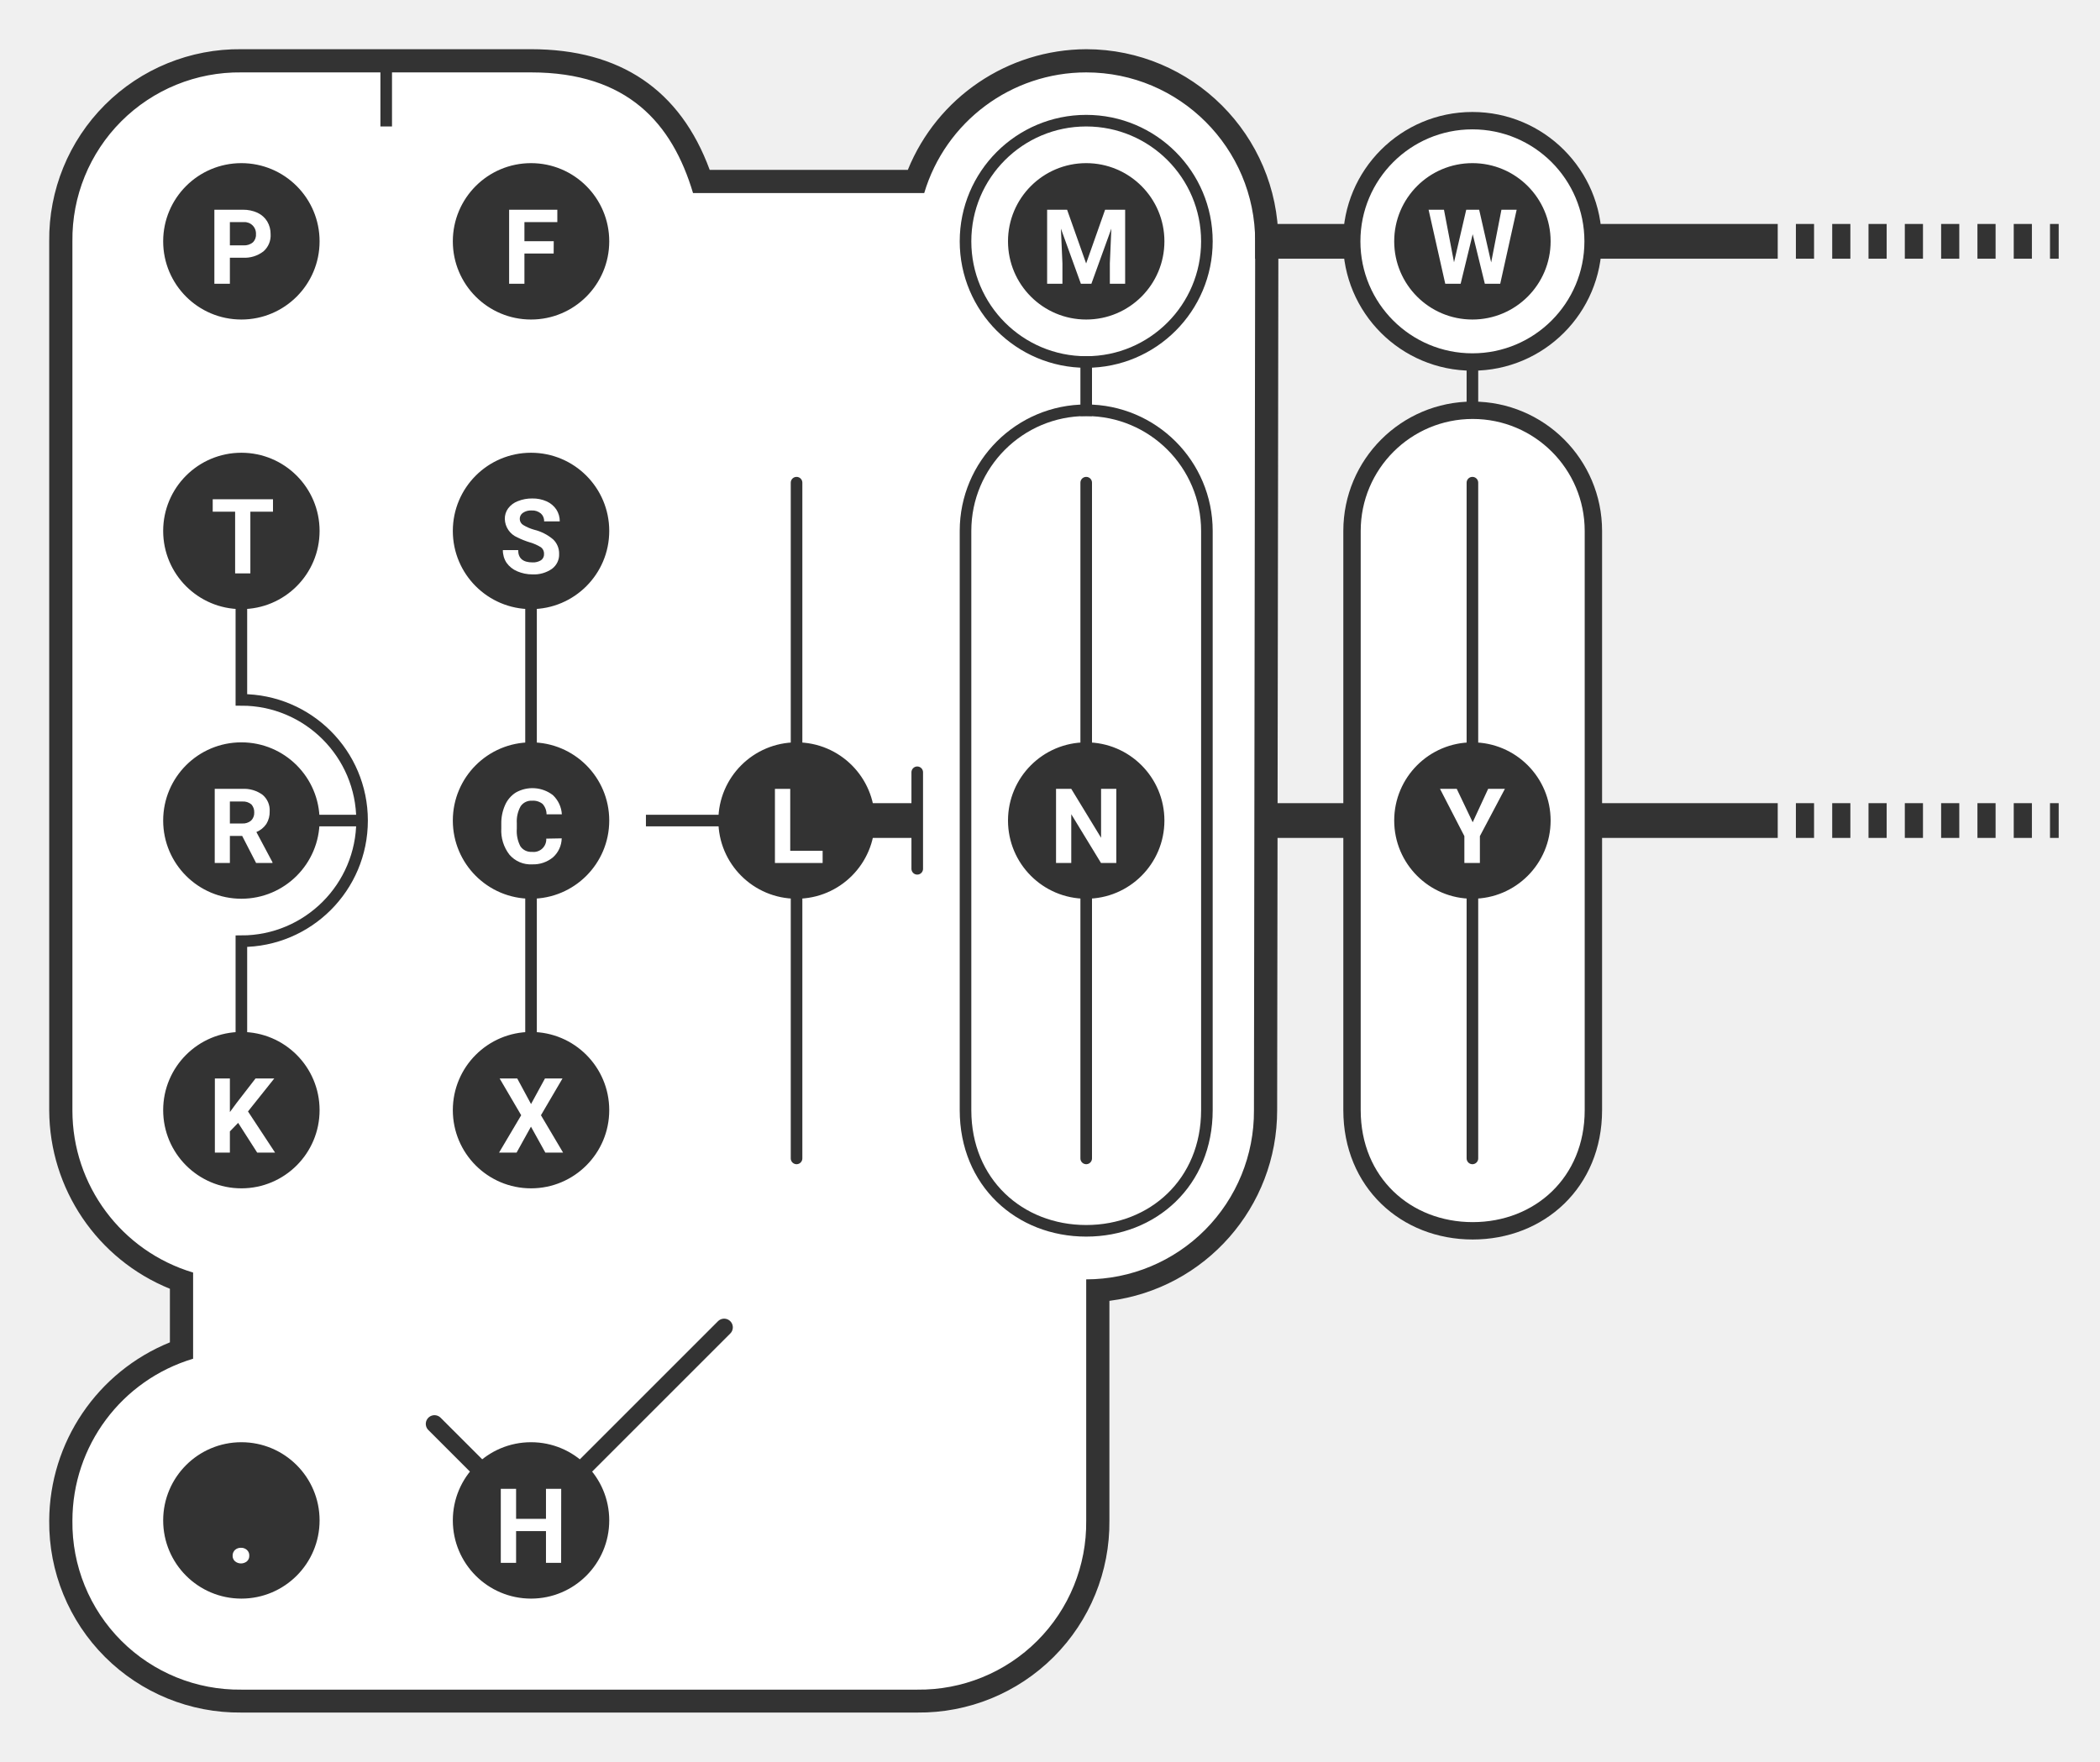
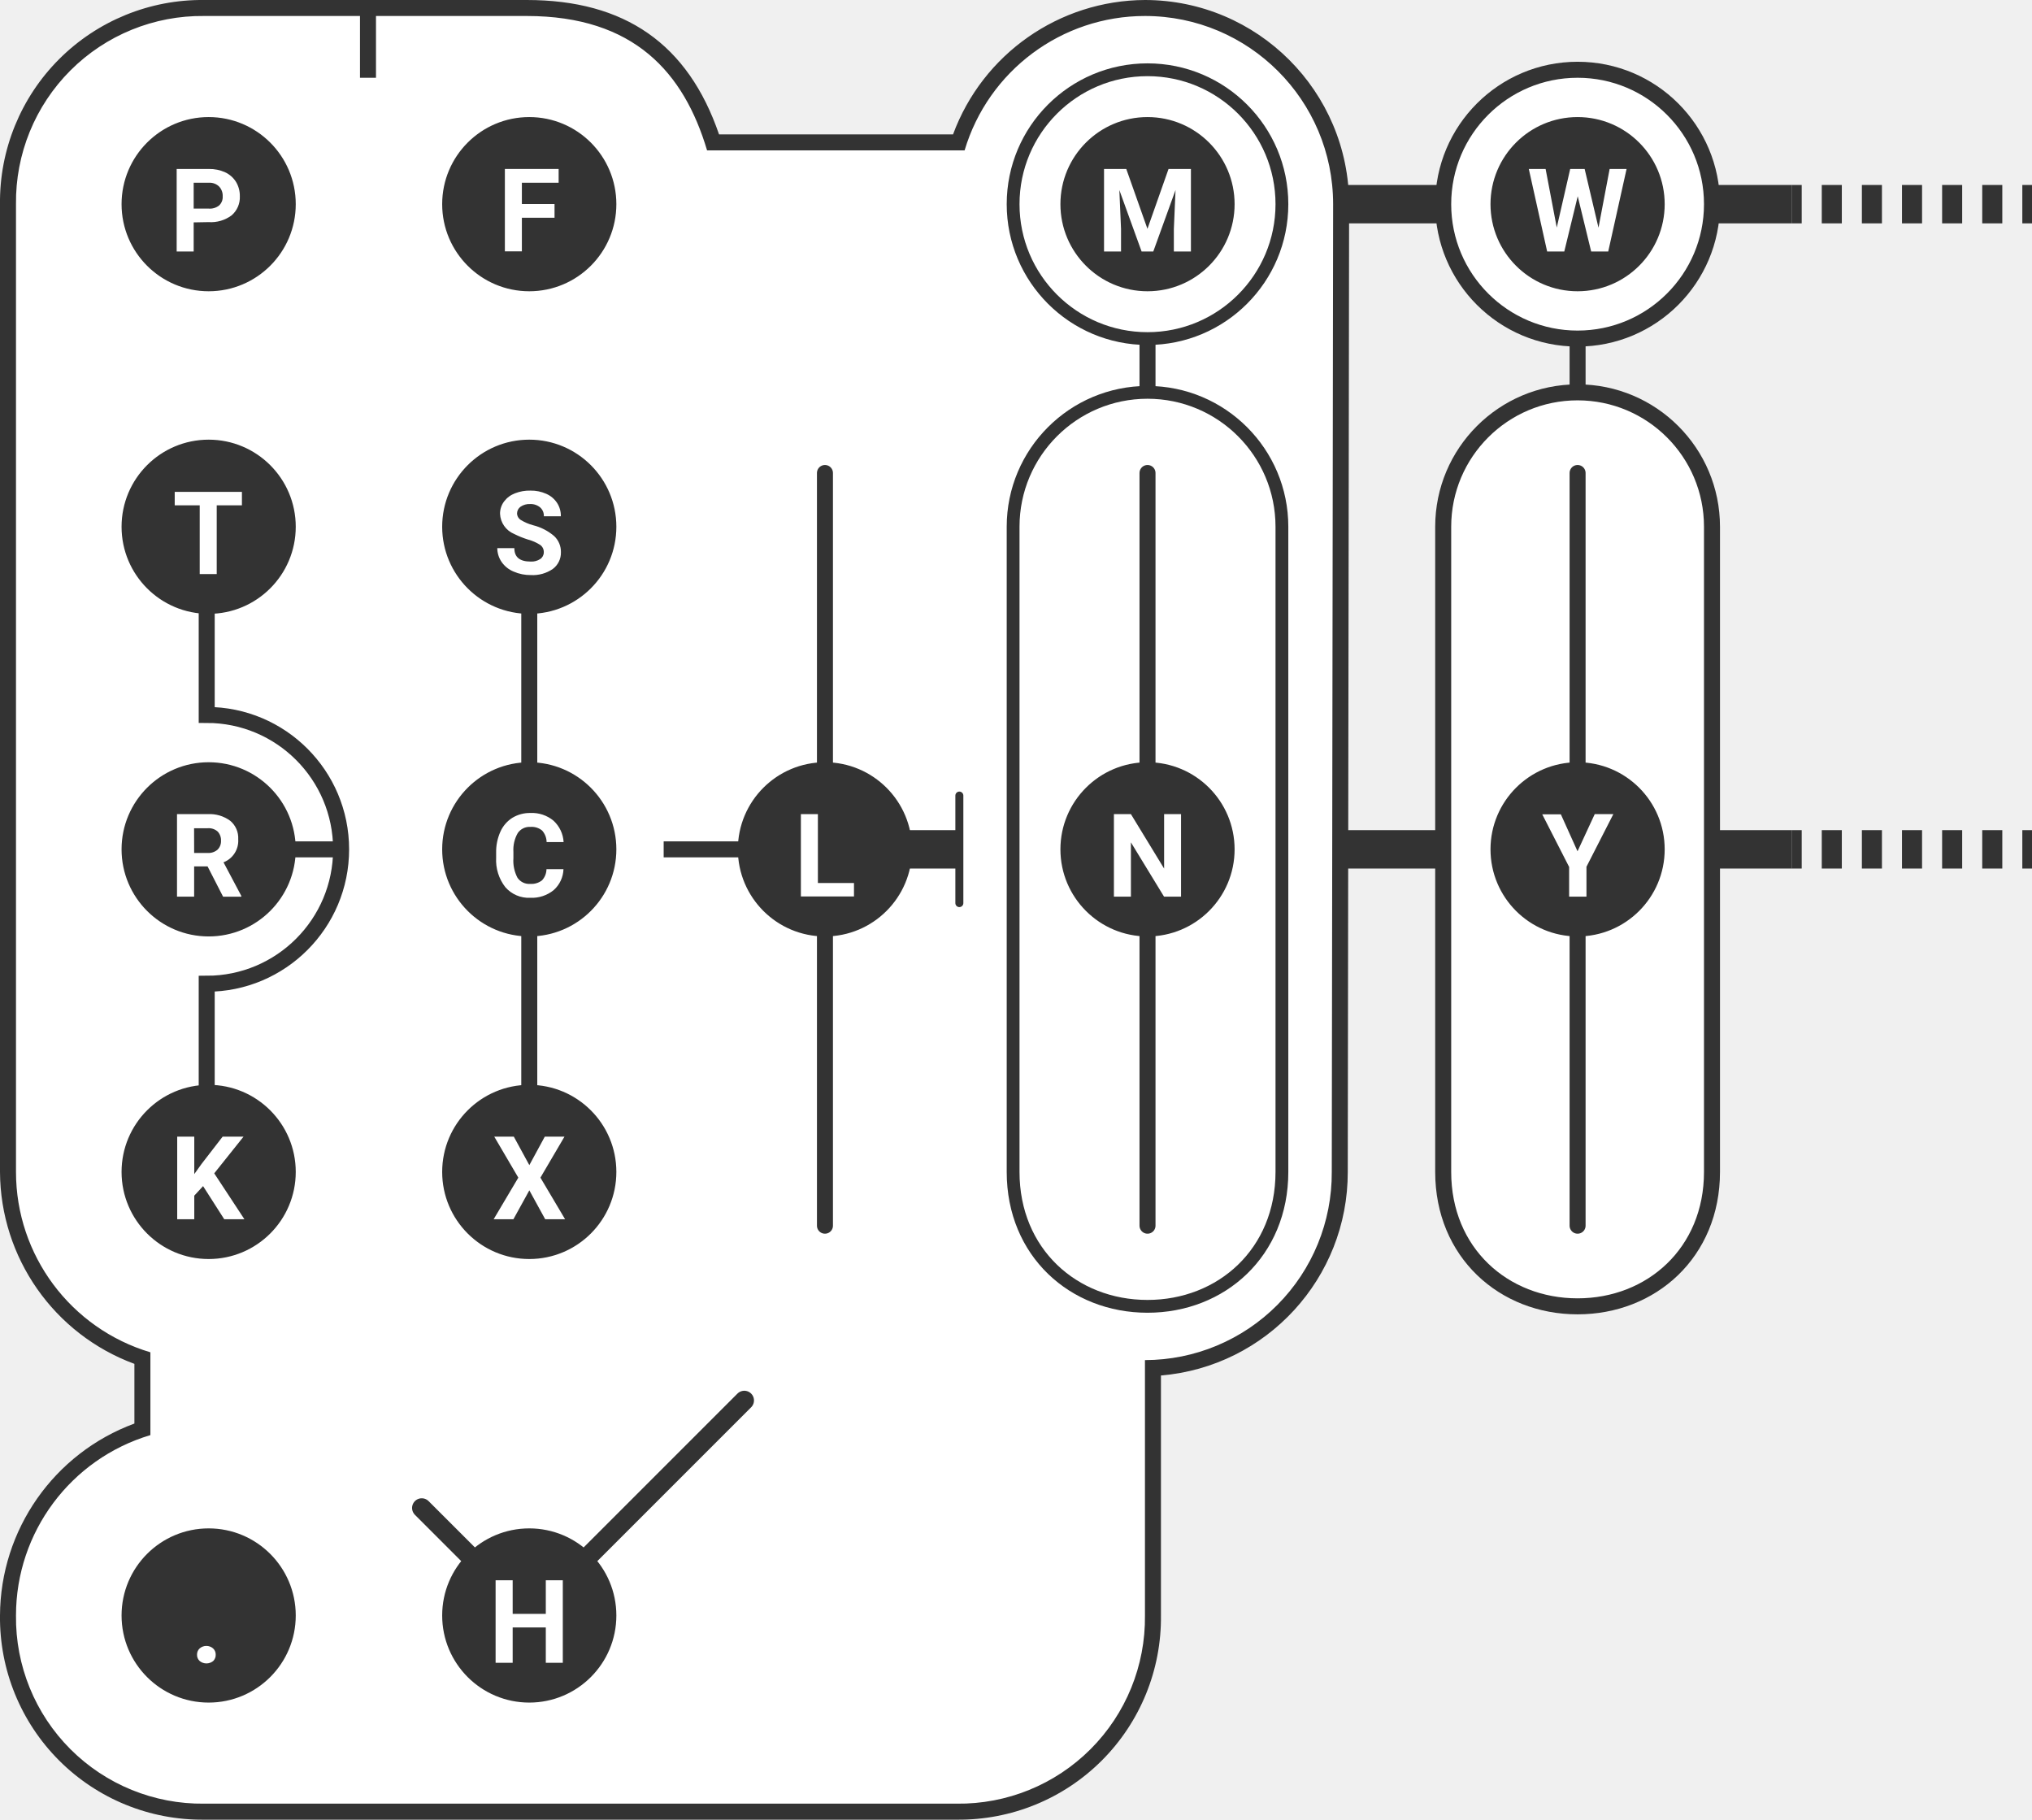
- <svg xmlns="http://www.w3.org/2000/svg" width="292.32" height="245.28" viewBox="0 0 292.32 245.28">
-   <polygon points="96.47 161.28 96.47 161.28 96.47 161.28 96.47 161.28" style="fill:#fff" />
-   <polyline points="96.47 161.28 96.47 161.28 96.47 161.28 96.47 161.28" style="fill:#333" />
-   <path d="M33.6,236.81A24.86,24.86,0,0,1,8.47,211.68,25.3,25.3,0,0,1,25.27,188v-9.68a25.3,25.3,0,0,1-16.8-23.72V33.6A24.86,24.86,0,0,1,33.6,8.47H73.92c12.21,0,20,5.5,23.73,16.8h29.83a25.14,25.14,0,0,1,48.85,8.33l-.16,121a25.1,25.1,0,0,1-23.36,25.08v32a24.86,24.86,0,0,1-25.13,25.13Z" style="fill:#fff" />
-   <path d="M151.2,10.08A23.52,23.52,0,0,1,174.72,33.6l-.17,121a23.38,23.38,0,0,1-23.35,23.52v33.6a23.24,23.24,0,0,1-23.52,23.52H33.6a23.24,23.24,0,0,1-23.52-23.52,23.54,23.54,0,0,1,16.8-22.55v-12a23.54,23.54,0,0,1-16.8-22.55V33.6A23.24,23.24,0,0,1,33.6,10.08H73.92c13.44,0,19.65,7.08,22.55,16.8h32.18a23.54,23.54,0,0,1,22.55-16.8M96.47,161.28h0M151.2,6.85a26.93,26.93,0,0,0-24.83,16.8H98.79C94.69,12.5,86.33,6.85,73.92,6.85H33.6A26.47,26.47,0,0,0,6.85,33.6v121a26.93,26.93,0,0,0,16.8,24.83v7.46a26.93,26.93,0,0,0-16.8,24.83A26.47,26.47,0,0,0,33.6,238.43h94.08a26.47,26.47,0,0,0,26.75-26.75V181.11a26.73,26.73,0,0,0,23.35-26.55l.17-121A26.78,26.78,0,0,0,151.2,6.85Z" style="fill:#333" />
-   <line x1="246.25" y1="33.6" x2="221.76" y2="33.6" style="fill:none;stroke:#333;stroke-miterlimit:10;stroke-width:4.838px" />
-   <line x1="188.16" y1="33.6" x2="174.72" y2="33.6" style="fill:none;stroke:#333;stroke-miterlimit:10;stroke-width:4.838px" />
-   <line x1="188.16" y1="114.24" x2="174.72" y2="114.24" style="fill:none;stroke:#333;stroke-miterlimit:10;stroke-width:4.838px" />
-   <line x1="246.25" y1="114.24" x2="221.76" y2="114.24" style="fill:none;stroke:#333;stroke-miterlimit:10;stroke-width:4.838px" />
-   <line x1="286.57" y1="33.6" x2="285.36" y2="33.6" style="fill:none;stroke:#333;stroke-miterlimit:10;stroke-width:4.838px" />
-   <line x1="282.84" y1="33.6" x2="248.73" y2="33.6" style="fill:none;stroke:#333;stroke-miterlimit:10;stroke-width:4.838px;stroke-dasharray:2.527,2.527" />
-   <line x1="247.46" y1="33.6" x2="246.25" y2="33.6" style="fill:none;stroke:#333;stroke-miterlimit:10;stroke-width:4.838px" />
-   <line x1="286.57" y1="114.24" x2="285.36" y2="114.24" style="fill:none;stroke:#333;stroke-miterlimit:10;stroke-width:4.838px" />
-   <line x1="282.84" y1="114.24" x2="248.73" y2="114.24" style="fill:none;stroke:#333;stroke-miterlimit:10;stroke-width:4.838px;stroke-dasharray:2.527,2.527" />
-   <line x1="247.46" y1="114.24" x2="246.25" y2="114.24" style="fill:none;stroke:#333;stroke-miterlimit:10;stroke-width:4.838px" />
-   <rect width="292.32" height="245.28" style="fill:none" />
-   <line x1="73.92" y1="211.68" x2="100.8" y2="184.8" style="fill:none;stroke:#333;stroke-linecap:round;stroke-miterlimit:10;stroke-width:2.419px" />
-   <path d="M33.6,84V97.44a16.8,16.8,0,1,1,0,33.6v13.44" style="fill:#fff;stroke:#333;stroke-linecap:square;stroke-miterlimit:10;stroke-width:1.613px" />
-   <line x1="43.68" y1="114.24" x2="50.4" y2="114.24" style="fill:none;stroke:#333;stroke-linejoin:round;stroke-width:1.613px" />
-   <line x1="90.72" y1="114.24" x2="100.8" y2="114.24" style="fill:none;stroke:#333;stroke-linecap:square;stroke-linejoin:round;stroke-width:1.613px" />
-   <line x1="53.76" y1="16.8" x2="53.76" y2="10.08" style="fill:none;stroke:#333;stroke-linecap:square;stroke-miterlimit:10;stroke-width:1.613px" />
-   <line x1="73.92" y1="84" x2="73.92" y2="144.48" style="fill:none;stroke:#333;stroke-linecap:square;stroke-miterlimit:10;stroke-width:1.613px" />
-   <line x1="73.92" y1="211.68" x2="60.48" y2="198.24" style="fill:none;stroke:#333;stroke-linecap:round;stroke-miterlimit:10;stroke-width:2.419px" />
-   <circle cx="110.88" cy="114.24" r="10.08" style="fill:#333;stroke:#333;stroke-miterlimit:10;stroke-width:1.613px" />
-   <circle cx="33.6" cy="33.6" r="10.08" style="fill:#333;stroke:#333;stroke-miterlimit:10;stroke-width:1.613px" />
-   <circle cx="33.6" cy="73.92" r="10.08" style="fill:#333;stroke:#333;stroke-miterlimit:10;stroke-width:1.613px" />
-   <circle cx="33.6" cy="114.24" r="10.08" style="fill:#333;stroke:#333;stroke-miterlimit:10;stroke-width:1.613px" />
-   <circle cx="33.6" cy="154.56" r="10.08" style="fill:#333;stroke:#333;stroke-miterlimit:10;stroke-width:1.613px" />
-   <circle cx="33.6" cy="211.68" r="10.08" style="fill:#333;stroke:#333;stroke-miterlimit:10;stroke-width:1.613px" />
-   <circle cx="73.92" cy="211.68" r="10.08" style="fill:#333;stroke:#333;stroke-miterlimit:10;stroke-width:1.613px" />
-   <circle cx="73.92" cy="154.56" r="10.08" style="fill:#333;stroke:#333;stroke-miterlimit:10;stroke-width:1.613px" />
-   <circle cx="73.92" cy="33.6" r="10.08" style="fill:#333;stroke:#333;stroke-miterlimit:10;stroke-width:1.613px" />
-   <circle cx="73.92" cy="73.92" r="10.08" style="fill:#333;stroke:#333;stroke-miterlimit:10;stroke-width:1.613px" />
-   <circle cx="73.92" cy="114.24" r="10.08" style="fill:#333;stroke:#333;stroke-miterlimit:10;stroke-width:1.613px" />
-   <circle cx="151.2" cy="33.6" r="16.8" style="fill:#fff;stroke:#333;stroke-miterlimit:10;stroke-width:1.613px" />
-   <path d="M151.2,57.12a16.8,16.8,0,0,0-16.8,16.8h0v80.64c0,10.08,7.52,16.8,16.8,16.8s16.8-6.72,16.8-16.8V73.92h0A16.8,16.8,0,0,0,151.2,57.12Z" style="fill:#fff;stroke:#333;stroke-miterlimit:10;stroke-width:1.613px" />
-   <line x1="151.2" y1="67.2" x2="151.2" y2="161.28" style="fill:none;stroke:#333;stroke-linecap:round;stroke-miterlimit:10;stroke-width:1.613px" />
-   <line x1="110.88" y1="67.2" x2="110.88" y2="161.28" style="fill:none;stroke:#333;stroke-linecap:round;stroke-miterlimit:10;stroke-width:1.613px" />
-   <circle cx="151.2" cy="33.6" r="10.08" style="fill:#333;stroke:#333;stroke-miterlimit:10;stroke-width:1.613px" />
-   <circle cx="151.2" cy="114.24" r="10.08" style="fill:#333;stroke:#333;stroke-miterlimit:10;stroke-width:1.613px" />
-   <line x1="151.2" y1="57.12" x2="151.2" y2="50.4" style="fill:none;stroke:#333;stroke-linecap:square;stroke-miterlimit:10;stroke-width:1.613px" />
-   <circle cx="204.96" cy="33.6" r="16.8" style="fill:#fff;stroke:#333;stroke-miterlimit:10;stroke-width:2.419px" />
-   <path d="M205,57.12a16.8,16.8,0,0,0-16.8,16.8h0v80.64c0,10.08,7.52,16.8,16.8,16.8s16.8-6.72,16.8-16.8V73.92h0A16.8,16.8,0,0,0,205,57.12Z" style="fill:#fff;stroke:#333;stroke-miterlimit:10;stroke-width:2.419px" />
-   <line x1="204.96" y1="67.2" x2="204.96" y2="161.28" style="fill:none;stroke:#333;stroke-linecap:round;stroke-miterlimit:10;stroke-width:1.613px" />
-   <circle cx="204.96" cy="33.6" r="10.08" style="fill:#333;stroke:#333;stroke-miterlimit:10;stroke-width:1.613px" />
-   <circle cx="204.96" cy="114.24" r="10.08" style="fill:#333;stroke:#333;stroke-miterlimit:10;stroke-width:1.613px" />
-   <line x1="204.96" y1="57.12" x2="204.96" y2="50.4" style="fill:none;stroke:#333;stroke-linecap:square;stroke-miterlimit:10;stroke-width:1.613px" />
-   <line x1="128.22" y1="114.24" x2="114.24" y2="114.24" style="fill:none;stroke:#333;stroke-miterlimit:10;stroke-width:4.838px" />
-   <line x1="127.68" y1="107.52" x2="127.68" y2="120.96" style="fill:none;stroke:#333;stroke-linecap:round;stroke-miterlimit:10;stroke-width:1.613px" />
-   <path d="M207.57,36.54,209,29.2h2.12l-2.29,10.31h-2.14L205,32.61l-1.68,6.9h-2.14L198.86,29.2H201l1.4,7.32,1.7-7.32h1.8Z" style="fill:#fff" />
-   <path d="M205,114.48l2.15-4.65h2.33L206,116.41v3.74h-2.16v-3.74l-3.39-6.58h2.33Z" style="fill:#fff" />
-   <path d="M155.39,120.15h-2.13l-4.14-6.79v6.79H147V109.83h2.12l4.15,6.81v-6.81h2.12Z" style="fill:#fff" />
-   <path d="M148.54,29.2l2.65,7.48,2.64-7.48h2.79V39.51h-2.13V36.69l.21-4.86-2.78,7.68h-1.46l-2.78-7.68.21,4.86v2.82h-2.13V29.2Z" style="fill:#fff" />
-   <path d="M77.07,35.3H73v4.21H70.87V29.2h6.71v1.72H73v2.66h4.08Z" style="fill:#fff" />
-   <path d="M32,35.88v3.63H29.84V29.2h4a4.71,4.71,0,0,1,2,.42,3.15,3.15,0,0,1,1.36,1.21,3.43,3.43,0,0,1,.47,1.78,2.93,2.93,0,0,1-1,2.39,4.28,4.28,0,0,1-2.87.88Zm0-1.72h1.9a1.87,1.87,0,0,0,1.28-.4,1.42,1.42,0,0,0,.45-1.13,1.6,1.6,0,0,0-1.68-1.71H32Z" style="fill:#fff" />
-   <path d="M75.73,77.13a1.1,1.1,0,0,0-.42-.93,6,6,0,0,0-1.53-.68,11.23,11.23,0,0,1-1.76-.7,2.87,2.87,0,0,1-1.75-2.56,2.43,2.43,0,0,1,.47-1.49,3,3,0,0,1,1.35-1,5.21,5.21,0,0,1,2-.37,4.71,4.71,0,0,1,2,.4,3.21,3.21,0,0,1,1.35,1.13,3,3,0,0,1,.48,1.66H75.74a1.38,1.38,0,0,0-.45-1.1A1.84,1.84,0,0,0,74,71.07a1.94,1.94,0,0,0-1.21.33,1,1,0,0,0-.44.86,1,1,0,0,0,.51.85,6.15,6.15,0,0,0,1.49.64A6.46,6.46,0,0,1,77,75.1a2.71,2.71,0,0,1,.83,2,2.46,2.46,0,0,1-1,2.1,4.4,4.4,0,0,1-2.73.77A5.33,5.33,0,0,1,72,79.54a3.45,3.45,0,0,1-1.49-1.19A3.11,3.11,0,0,1,70,76.59h2.13q0,1.71,2,1.71A2.05,2.05,0,0,0,75.31,78,1,1,0,0,0,75.73,77.13Z" style="fill:#fff" />
-   <path d="M38,71.24H34.85v8.59H32.73V71.24H29.61V69.51H38Z" style="fill:#fff" />
-   <path d="M78.19,116.72A3.65,3.65,0,0,1,77,119.34a4.3,4.3,0,0,1-2.92,1A3.88,3.88,0,0,1,70.92,119a5.47,5.47,0,0,1-1.14-3.67v-.63a6.16,6.16,0,0,1,.53-2.62,3.93,3.93,0,0,1,1.49-1.74,4.68,4.68,0,0,1,5.15.35,4,4,0,0,1,1.26,2.68H76.08a2.17,2.17,0,0,0-.55-1.44,2.08,2.08,0,0,0-1.46-.45,1.79,1.79,0,0,0-1.59.76,4.28,4.28,0,0,0-.54,2.36v.78a4.58,4.58,0,0,0,.5,2.45,1.79,1.79,0,0,0,1.6.77,1.76,1.76,0,0,0,2-1.84Z" style="fill:#fff" />
-   <path d="M110,118.45h4.51v1.7h-6.64V109.83H110Z" style="fill:#fff" />
-   <path d="M33.71,116.38H32v3.77H29.89V109.83h3.83a4.35,4.35,0,0,1,2.82.82,2.79,2.79,0,0,1,1,2.3,3.2,3.2,0,0,1-.46,1.76,3.12,3.12,0,0,1-1.39,1.13l2.24,4.21v.1H35.65ZM32,114.65h1.71a1.75,1.75,0,0,0,1.24-.4,1.49,1.49,0,0,0,.44-1.13A1.6,1.6,0,0,0,35,112a1.77,1.77,0,0,0-1.28-.41H32Z" style="fill:#fff" />
-   <path d="M73.92,153.71l1.94-3.56H78.3l-3,5.12,3.08,5.2H75.91l-2-3.61-2,3.61H69.47l3.08-5.2-3-5.12H72Z" style="fill:#fff" />
-   <path d="M33.15,156.33,32,157.52v2.95H29.91V150.15H32v4.68l.94-1.28,2.63-3.4h2.61l-3.66,4.59,3.77,5.73H35.8Z" style="fill:#fff" />
-   <path d="M32.38,216.59a1.08,1.08,0,0,1,.33-.8,1.19,1.19,0,0,1,.83-.3,1.18,1.18,0,0,1,.83.3,1,1,0,0,1,.33.8,1,1,0,0,1-.32.78,1.31,1.31,0,0,1-1.67,0A1,1,0,0,1,32.38,216.59Z" style="fill:#fff" />
-   <path d="M78.11,217.59H76v-4.42H71.84v4.42H69.71V207.28h2.13v4.18H76v-4.18h2.12Z" style="fill:#fff" />
+ <svg xmlns="http://www.w3.org/2000/svg" width="302.38" height="270.76" viewBox="0 0 302.38 270.76">
+   <line x1="266.67" y1="30.38" x2="200" y2="30.38" style="fill:none;stroke:#333;stroke-miterlimit:10;stroke-width:5.714px" />
+   <line x1="266.67" y1="126.38" x2="200" y2="126.38" style="fill:none;stroke:#333;stroke-miterlimit:10;stroke-width:5.714px" />
+   <line x1="302.38" y1="30.38" x2="300.94" y2="30.38" style="fill:none;stroke:#333;stroke-miterlimit:10;stroke-width:5.714px" />
+   <line x1="297.96" y1="30.38" x2="269.6" y2="30.38" style="fill:none;stroke:#333;stroke-miterlimit:10;stroke-width:5.714px;stroke-dasharray:2.985,2.985" />
+   <line x1="268.11" y1="30.38" x2="266.67" y2="30.38" style="fill:none;stroke:#333;stroke-miterlimit:10;stroke-width:5.714px" />
+   <line x1="302.38" y1="126.38" x2="300.94" y2="126.38" style="fill:none;stroke:#333;stroke-miterlimit:10;stroke-width:5.714px" />
+   <line x1="297.96" y1="126.38" x2="269.6" y2="126.38" style="fill:none;stroke:#333;stroke-miterlimit:10;stroke-width:5.714px;stroke-dasharray:2.985,2.985" />
+   <line x1="268.11" y1="126.38" x2="266.67" y2="126.38" style="fill:none;stroke:#333;stroke-miterlimit:10;stroke-width:5.714px" />
+   <polygon points="105.22 182.38 105.22 182.38 105.22 182.38 105.22 182.38" style="fill:#fff" />
+   <polyline points="105.22 182.38 105.22 182.38 105.22 182.38 105.22 182.38" style="fill:#333" />
+   <path d="M30.38,269.57A28.88,28.88,0,0,1,1.19,240.38a29.37,29.37,0,0,1,20-27.71V202.09a29.37,29.37,0,0,1-20-27.71v-144A28.88,28.88,0,0,1,30.38,1.19h48c14.35,0,23.43,6.55,27.72,20h36.57a29.19,29.19,0,0,1,56.9,9.19l-.2,144a29.13,29.13,0,0,1-27.8,29.17v36.83a28.88,28.88,0,0,1-29.19,29.19Z" style="fill:#fff" />
+   <path d="M170.38,2.38a28,28,0,0,1,28,28l-.2,144a27.84,27.84,0,0,1-27.8,28v38a27.67,27.67,0,0,1-28,28h-112a27.67,27.67,0,0,1-28-28,28,28,0,0,1,20-26.84V201.22a28,28,0,0,1-20-26.84v-144a27.67,27.67,0,0,1,28-28h48c16,0,23.4,8.44,26.84,20h38.32a28,28,0,0,1,26.84-20m-65.16,180h0M170.38,0a30.59,30.59,0,0,0-28.56,20H107C102.39,6.55,93,0,78.38,0h-48A30.05,30.05,0,0,0,0,30.38v144a30.59,30.59,0,0,0,20,28.56v8.88A30.59,30.59,0,0,0,0,240.38a30.05,30.05,0,0,0,30.38,30.38h112a30.05,30.05,0,0,0,30.38-30.38V204.67a30.34,30.34,0,0,0,27.8-30.29l.2-144A30.42,30.42,0,0,0,170.38,0Z" style="fill:#333" />
+   <circle cx="234.76" cy="30.38" r="20" style="fill:#fff;stroke:#333;stroke-miterlimit:10;stroke-width:2.381px" />
+   <path d="M234.76,58.38a20,20,0,0,0-20,20h0v96c0,12,9,20,20,20s20-8,20-20v-96h0A20,20,0,0,0,234.76,58.38Z" style="fill:#fff;stroke:#333;stroke-miterlimit:10;stroke-width:2.381px" />
+   <line x1="78.76" y1="240.38" x2="110.76" y2="208.38" style="fill:none;stroke:#333;stroke-linecap:round;stroke-miterlimit:10;stroke-width:2.88px" />
+   <circle cx="170.76" cy="30.38" r="20" style="fill:#fff;stroke:#333;stroke-miterlimit:10;stroke-width:1.905px" />
+   <path d="M170.76,58.38a20,20,0,0,0-20,20h0v96c0,12,9,20,20,20s20-8,20-20v-96h0A20,20,0,0,0,170.76,58.38Z" style="fill:#fff;stroke:#333;stroke-miterlimit:10;stroke-width:1.905px" />
+   <line x1="78.76" y1="240.38" x2="62.76" y2="224.38" style="fill:none;stroke:#333;stroke-linecap:round;stroke-miterlimit:10;stroke-width:2.88px" />
+   <path d="M30.76,90.38v16a20,20,0,0,1,0,40v16" style="fill:#fff;stroke:#333;stroke-linecap:square;stroke-miterlimit:10;stroke-width:2.381px" />
+   <line x1="42.86" y1="126.38" x2="50" y2="126.38" style="fill:none;stroke:#333;stroke-linejoin:round;stroke-width:2.381px" />
+   <line x1="98.76" y1="126.38" x2="110.76" y2="126.38" style="fill:none;stroke:#333;stroke-linejoin:round;stroke-width:2.381px" />
+   <line x1="54.76" y1="10.38" x2="54.76" y2="2.38" style="fill:none;stroke:#333;stroke-linecap:square;stroke-miterlimit:10;stroke-width:2.381px" />
+   <line x1="78.76" y1="90.38" x2="78.76" y2="162.38" style="fill:none;stroke:#333;stroke-linecap:square;stroke-miterlimit:10;stroke-width:2.381px" />
+   <line x1="170.76" y1="70.38" x2="170.76" y2="182.38" style="fill:none;stroke:#333;stroke-linecap:round;stroke-miterlimit:10;stroke-width:2.381px" />
+   <line x1="122.76" y1="70.38" x2="122.76" y2="182.38" style="fill:none;stroke:#333;stroke-linecap:round;stroke-miterlimit:10;stroke-width:2.381px" />
+   <line x1="170.76" y1="58.38" x2="170.76" y2="50.38" style="fill:none;stroke:#333;stroke-miterlimit:10;stroke-width:2.381px" />
+   <line x1="234.76" y1="70.38" x2="234.76" y2="182.38" style="fill:none;stroke:#333;stroke-linecap:round;stroke-miterlimit:10;stroke-width:2.381px" />
+   <line x1="234.76" y1="58.38" x2="234.76" y2="50.38" style="fill:none;stroke:#333;stroke-miterlimit:10;stroke-width:2.381px" />
+   <line x1="142.86" y1="126.38" x2="133.33" y2="126.38" style="fill:none;stroke:#333;stroke-miterlimit:10;stroke-width:5.714px" />
+   <line x1="142.76" y1="118.38" x2="142.76" y2="134.38" style="fill:none;stroke:#333;stroke-linecap:round;stroke-miterlimit:10;stroke-width:1.19px" />
+   <circle cx="122.76" cy="126.38" r="12" style="fill:#333;stroke:#333;stroke-miterlimit:10;stroke-width:1.92px" />
+   <circle cx="31.05" cy="30.38" r="12" style="fill:#333;stroke:#333;stroke-miterlimit:10;stroke-width:1.92px" />
+   <circle cx="31.05" cy="78.38" r="12" style="fill:#333;stroke:#333;stroke-miterlimit:10;stroke-width:1.92px" />
+   <circle cx="31.05" cy="126.38" r="12" style="fill:#333;stroke:#333;stroke-miterlimit:10;stroke-width:1.92px" />
+   <circle cx="31.05" cy="174.38" r="12" style="fill:#333;stroke:#333;stroke-miterlimit:10;stroke-width:1.92px" />
+   <circle cx="31.05" cy="240.38" r="12" style="fill:#333;stroke:#333;stroke-miterlimit:10;stroke-width:1.92px" />
+   <circle cx="78.76" cy="240.38" r="12" style="fill:#333;stroke:#333;stroke-miterlimit:10;stroke-width:1.92px" />
+   <circle cx="78.76" cy="174.38" r="12" style="fill:#333;stroke:#333;stroke-miterlimit:10;stroke-width:1.92px" />
+   <circle cx="78.76" cy="30.38" r="12" style="fill:#333;stroke:#333;stroke-miterlimit:10;stroke-width:1.92px" />
+   <circle cx="78.76" cy="78.38" r="12" style="fill:#333;stroke:#333;stroke-miterlimit:10;stroke-width:1.92px" />
+   <circle cx="78.76" cy="126.38" r="12" style="fill:#333;stroke:#333;stroke-miterlimit:10;stroke-width:1.92px" />
+   <circle cx="170.76" cy="30.38" r="12" style="fill:#333;stroke:#333;stroke-miterlimit:10;stroke-width:1.92px" />
+   <circle cx="170.76" cy="126.38" r="12" style="fill:#333;stroke:#333;stroke-miterlimit:10;stroke-width:1.92px" />
+   <circle cx="234.76" cy="30.38" r="12" style="fill:#333;stroke:#333;stroke-miterlimit:10;stroke-width:1.92px" />
+   <circle cx="234.76" cy="126.38" r="12" style="fill:#333;stroke:#333;stroke-miterlimit:10;stroke-width:1.92px" />
+   <path d="M237.87,33.88l1.66-8.74h2.52l-2.73,12.28h-2.54l-2-8.22-2,8.22h-2.55L227.5,25.14H230l1.66,8.72,2-8.72h2.15Z" style="fill:#fff" />
+   <path d="M234.75,126.67l2.56-5.53h2.77l-4,7.83v4.45h-2.58V129l-4-7.83h2.77Z" style="fill:#fff" />
+   <path d="M175.75,133.42h-2.53l-4.93-8.08v8.08h-2.53V121.14h2.53l4.94,8.1v-8.1h2.52Z" style="fill:#fff" />
+   <path d="M167.6,25.14l3.15,8.91,3.14-8.91h3.33V37.42h-2.54V34.06l.25-5.79-3.31,9.15h-1.74l-3.31-9.14.25,5.78v3.36h-2.53V25.14Z" style="fill:#fff" />
+   <path d="M82.52,32.4H77.66v5H75.13V25.14h8v2.05H77.66v3.17h4.86Z" style="fill:#fff" />
+   <path d="M28.82,33.09v4.33H26.29V25.14h4.79a5.64,5.64,0,0,1,2.43.5,3.79,3.79,0,0,1,1.62,1.44,4,4,0,0,1,.56,2.12,3.53,3.53,0,0,1-1.23,2.85,5.14,5.14,0,0,1-3.42,1Zm0-2.05h2.26a2.19,2.19,0,0,0,1.53-.47,1.71,1.71,0,0,0,.53-1.35,2,2,0,0,0-.53-1.46,2,2,0,0,0-1.47-.57H28.82Z" style="fill:#fff" />
+   <path d="M80.92,82.2a1.28,1.28,0,0,0-.51-1.1,6.38,6.38,0,0,0-1.82-.81,13.81,13.81,0,0,1-2.08-.84,3.41,3.41,0,0,1-2.1-3A3,3,0,0,1,75,74.63a3.65,3.65,0,0,1,1.62-1.22A5.9,5.9,0,0,1,78.94,73a5.51,5.51,0,0,1,2.35.48,3.71,3.71,0,0,1,1.6,1.34,3.52,3.52,0,0,1,.57,2H80.93a1.65,1.65,0,0,0-.54-1.31A2.18,2.18,0,0,0,78.9,75a2.33,2.33,0,0,0-1.44.4,1.24,1.24,0,0,0-.52,1,1.2,1.2,0,0,0,.61,1,6.92,6.92,0,0,0,1.77.75,7.68,7.68,0,0,1,3.15,1.62,3.2,3.2,0,0,1,1,2.39,3,3,0,0,1-1.21,2.5,5.25,5.25,0,0,1-3.25.91,6.23,6.23,0,0,1-2.58-.52,4.06,4.06,0,0,1-1.78-1.42A3.69,3.69,0,0,1,74,81.56h2.54c0,1.35.81,2,2.43,2a2.34,2.34,0,0,0,1.41-.37A1.18,1.18,0,0,0,80.92,82.2Z" style="fill:#fff" />
+   <path d="M36,75.19H32.25V85.42H29.72V75.19H26v-2H36Z" style="fill:#fff" />
+   <path d="M83.85,129.33a4.36,4.36,0,0,1-1.46,3.12,5.15,5.15,0,0,1-3.48,1.14A4.62,4.62,0,0,1,75.19,132a6.55,6.55,0,0,1-1.36-4.37v-.75a7.3,7.3,0,0,1,.63-3.12,4.71,4.71,0,0,1,1.78-2.07,5,5,0,0,1,2.7-.72,5,5,0,0,1,3.42,1.14,4.67,4.67,0,0,1,1.51,3.19H81.34a2.6,2.6,0,0,0-.67-1.72,2.44,2.44,0,0,0-1.73-.54,2.12,2.12,0,0,0-1.89.91,5,5,0,0,0-.65,2.81v.93a5.45,5.45,0,0,0,.6,2.91,2.1,2.1,0,0,0,1.91.92,2.54,2.54,0,0,0,1.75-.53,2.47,2.47,0,0,0,.66-1.66Z" style="fill:#fff" />
+   <path d="M121.71,131.39h5.37v2h-7.9V121.14h2.53Z" style="fill:#fff" />
+   <path d="M30.89,128.92h-2v4.5H26.34V121.14h4.57a5.15,5.15,0,0,1,3.36,1,3.33,3.33,0,0,1,1.18,2.74,3.44,3.44,0,0,1-2.19,3.43l2.65,5v.12H33.2Zm-2-2h2a2.08,2.08,0,0,0,1.47-.48,1.75,1.75,0,0,0,.53-1.34,1.88,1.88,0,0,0-.5-1.37,2,2,0,0,0-1.51-.49h-2Z" style="fill:#fff" />
+   <path d="M78.77,173.37l2.3-4.24H84l-3.58,6.1,3.67,6.19H81.13l-2.36-4.3-2.37,4.3H73.46l3.67-6.19-3.58-6.1h2.91Z" style="fill:#fff" />
+   <path d="M30.22,176.49l-1.31,1.42v3.51H26.37V169.13h2.54v5.57L30,173.18l3.13-4.05h3.11l-4.36,5.46,4.49,6.83h-3Z" style="fill:#fff" />
+   <path d="M29.32,246.22a1.23,1.23,0,0,1,.39-.94,1.53,1.53,0,0,1,2,0,1.23,1.23,0,0,1,.39.94,1.24,1.24,0,0,1-.38.94,1.59,1.59,0,0,1-2,0A1.21,1.21,0,0,1,29.32,246.22Z" style="fill:#fff" />
+   <path d="M83.75,247.42H81.22v-5.26H76.29v5.26H73.75V235.14h2.54v5h4.93v-5h2.53Z" style="fill:#fff" />
</svg>
